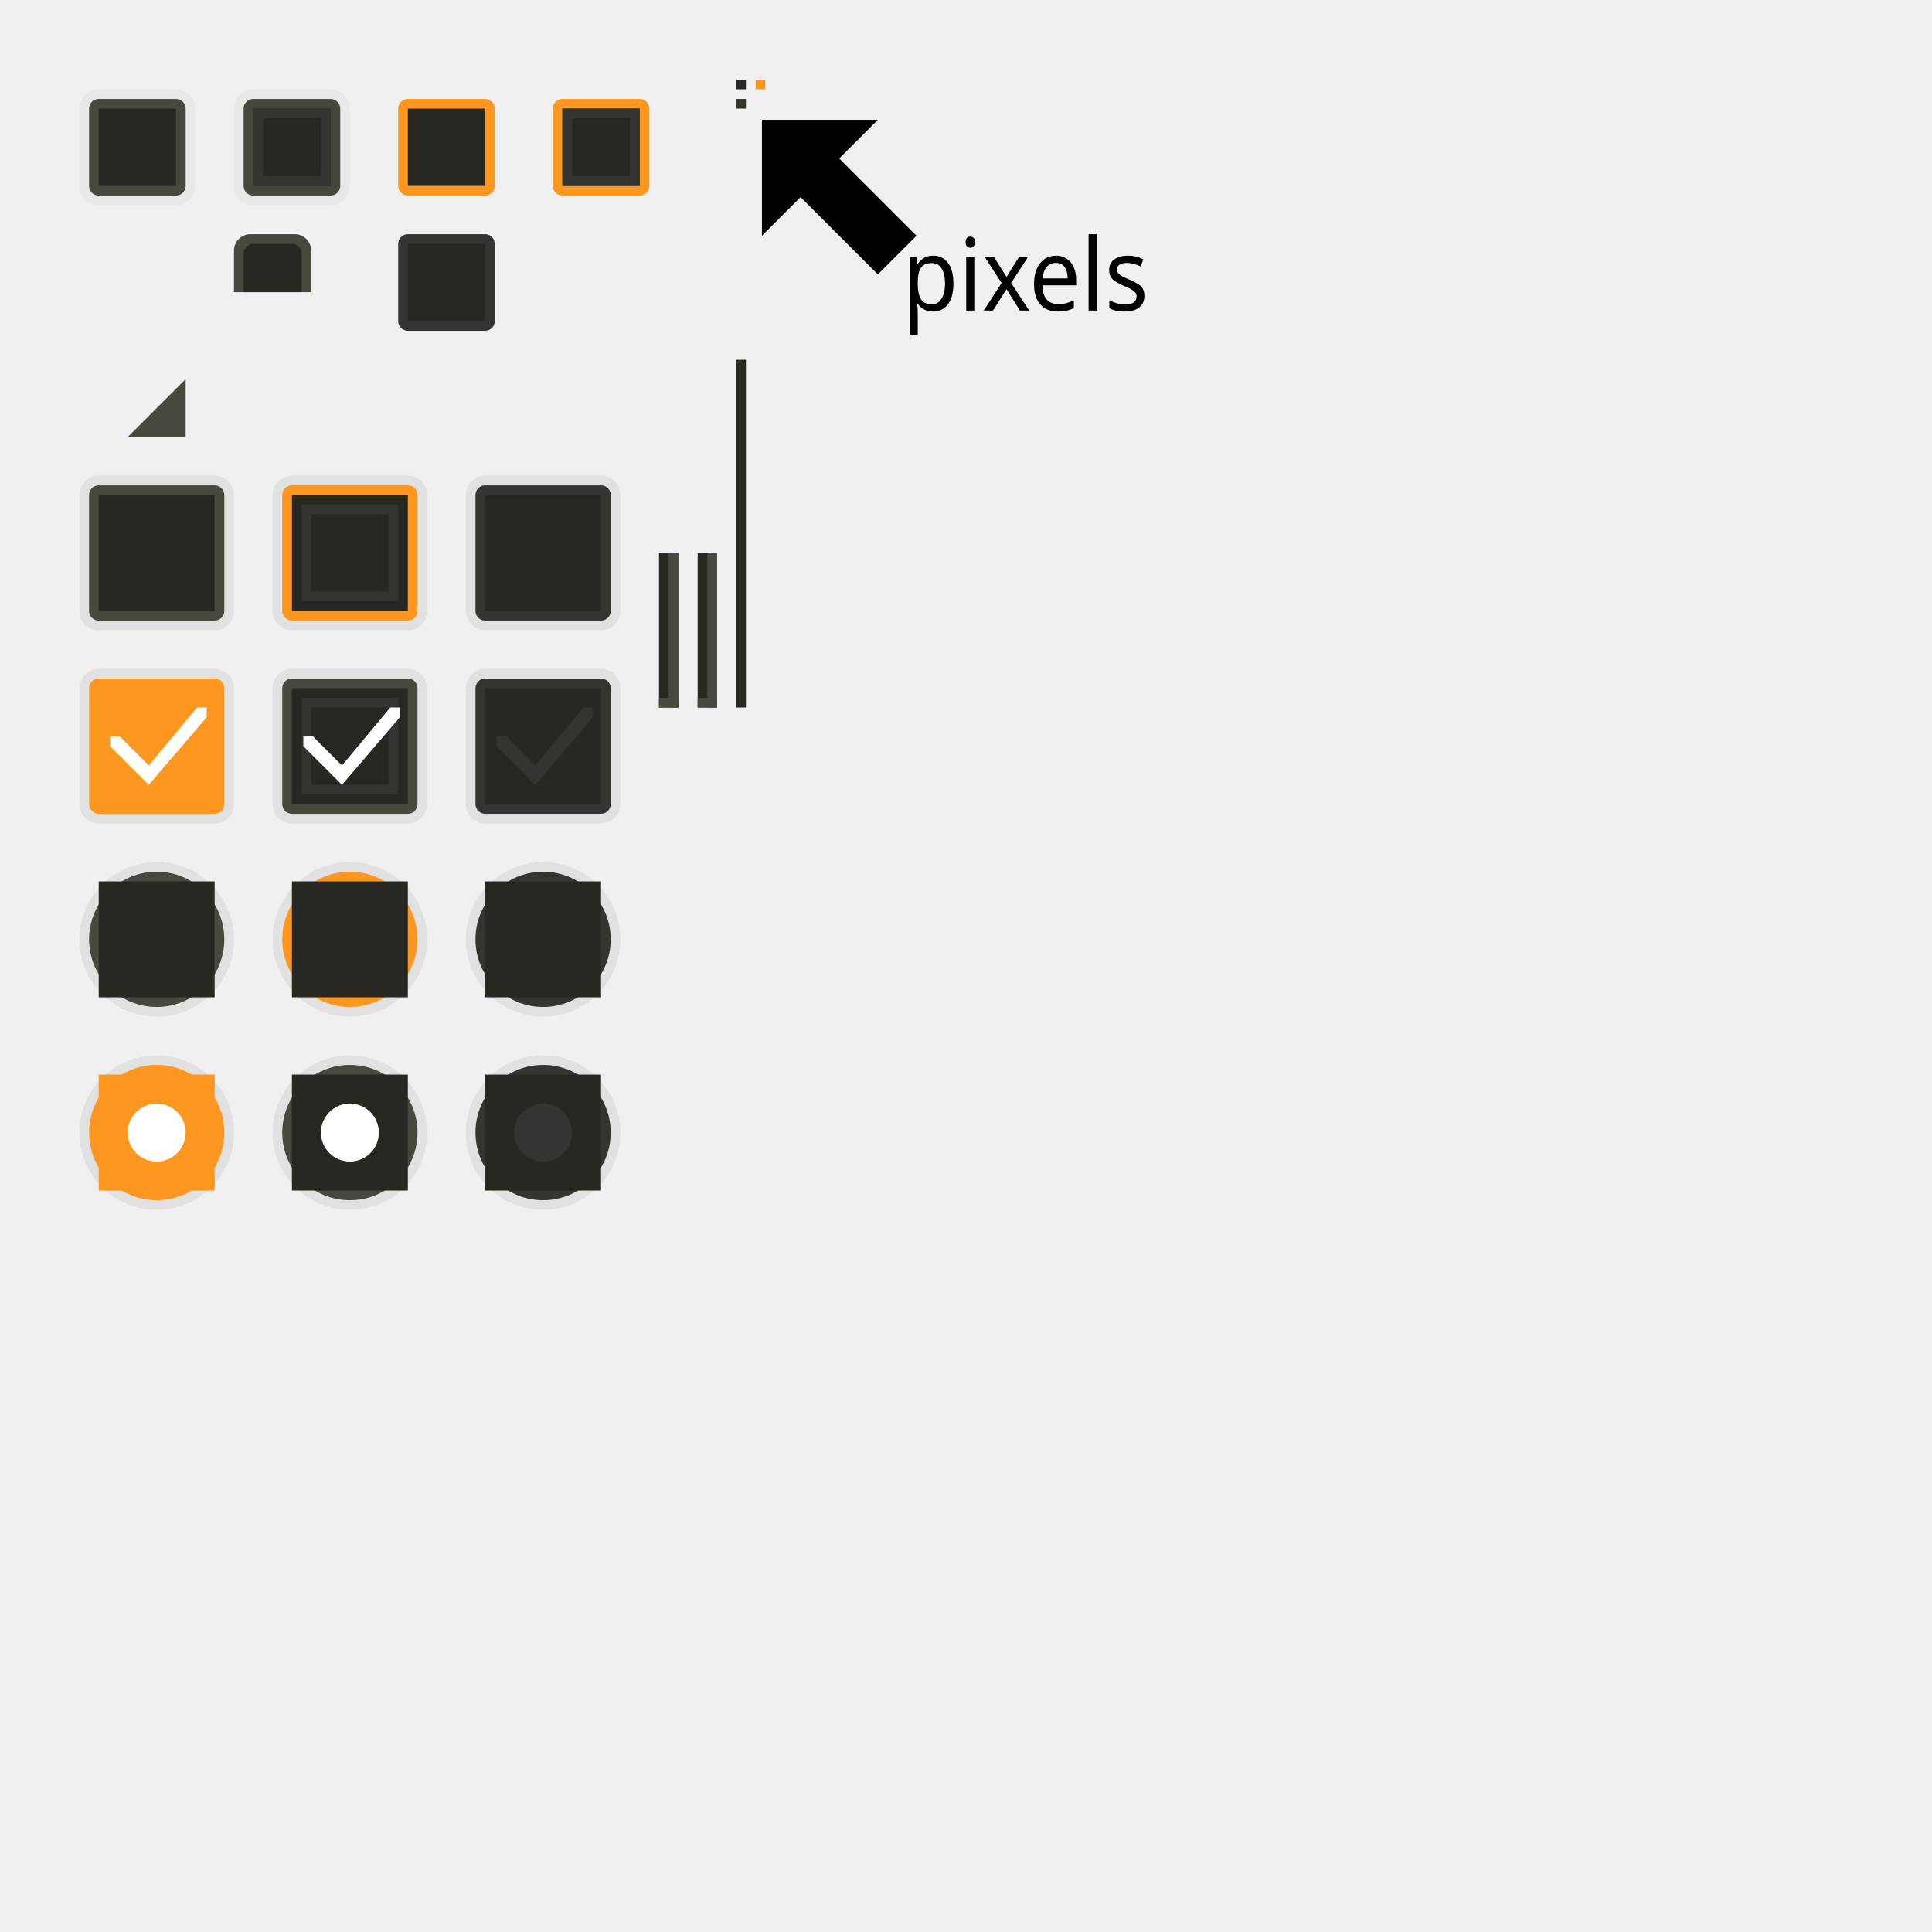
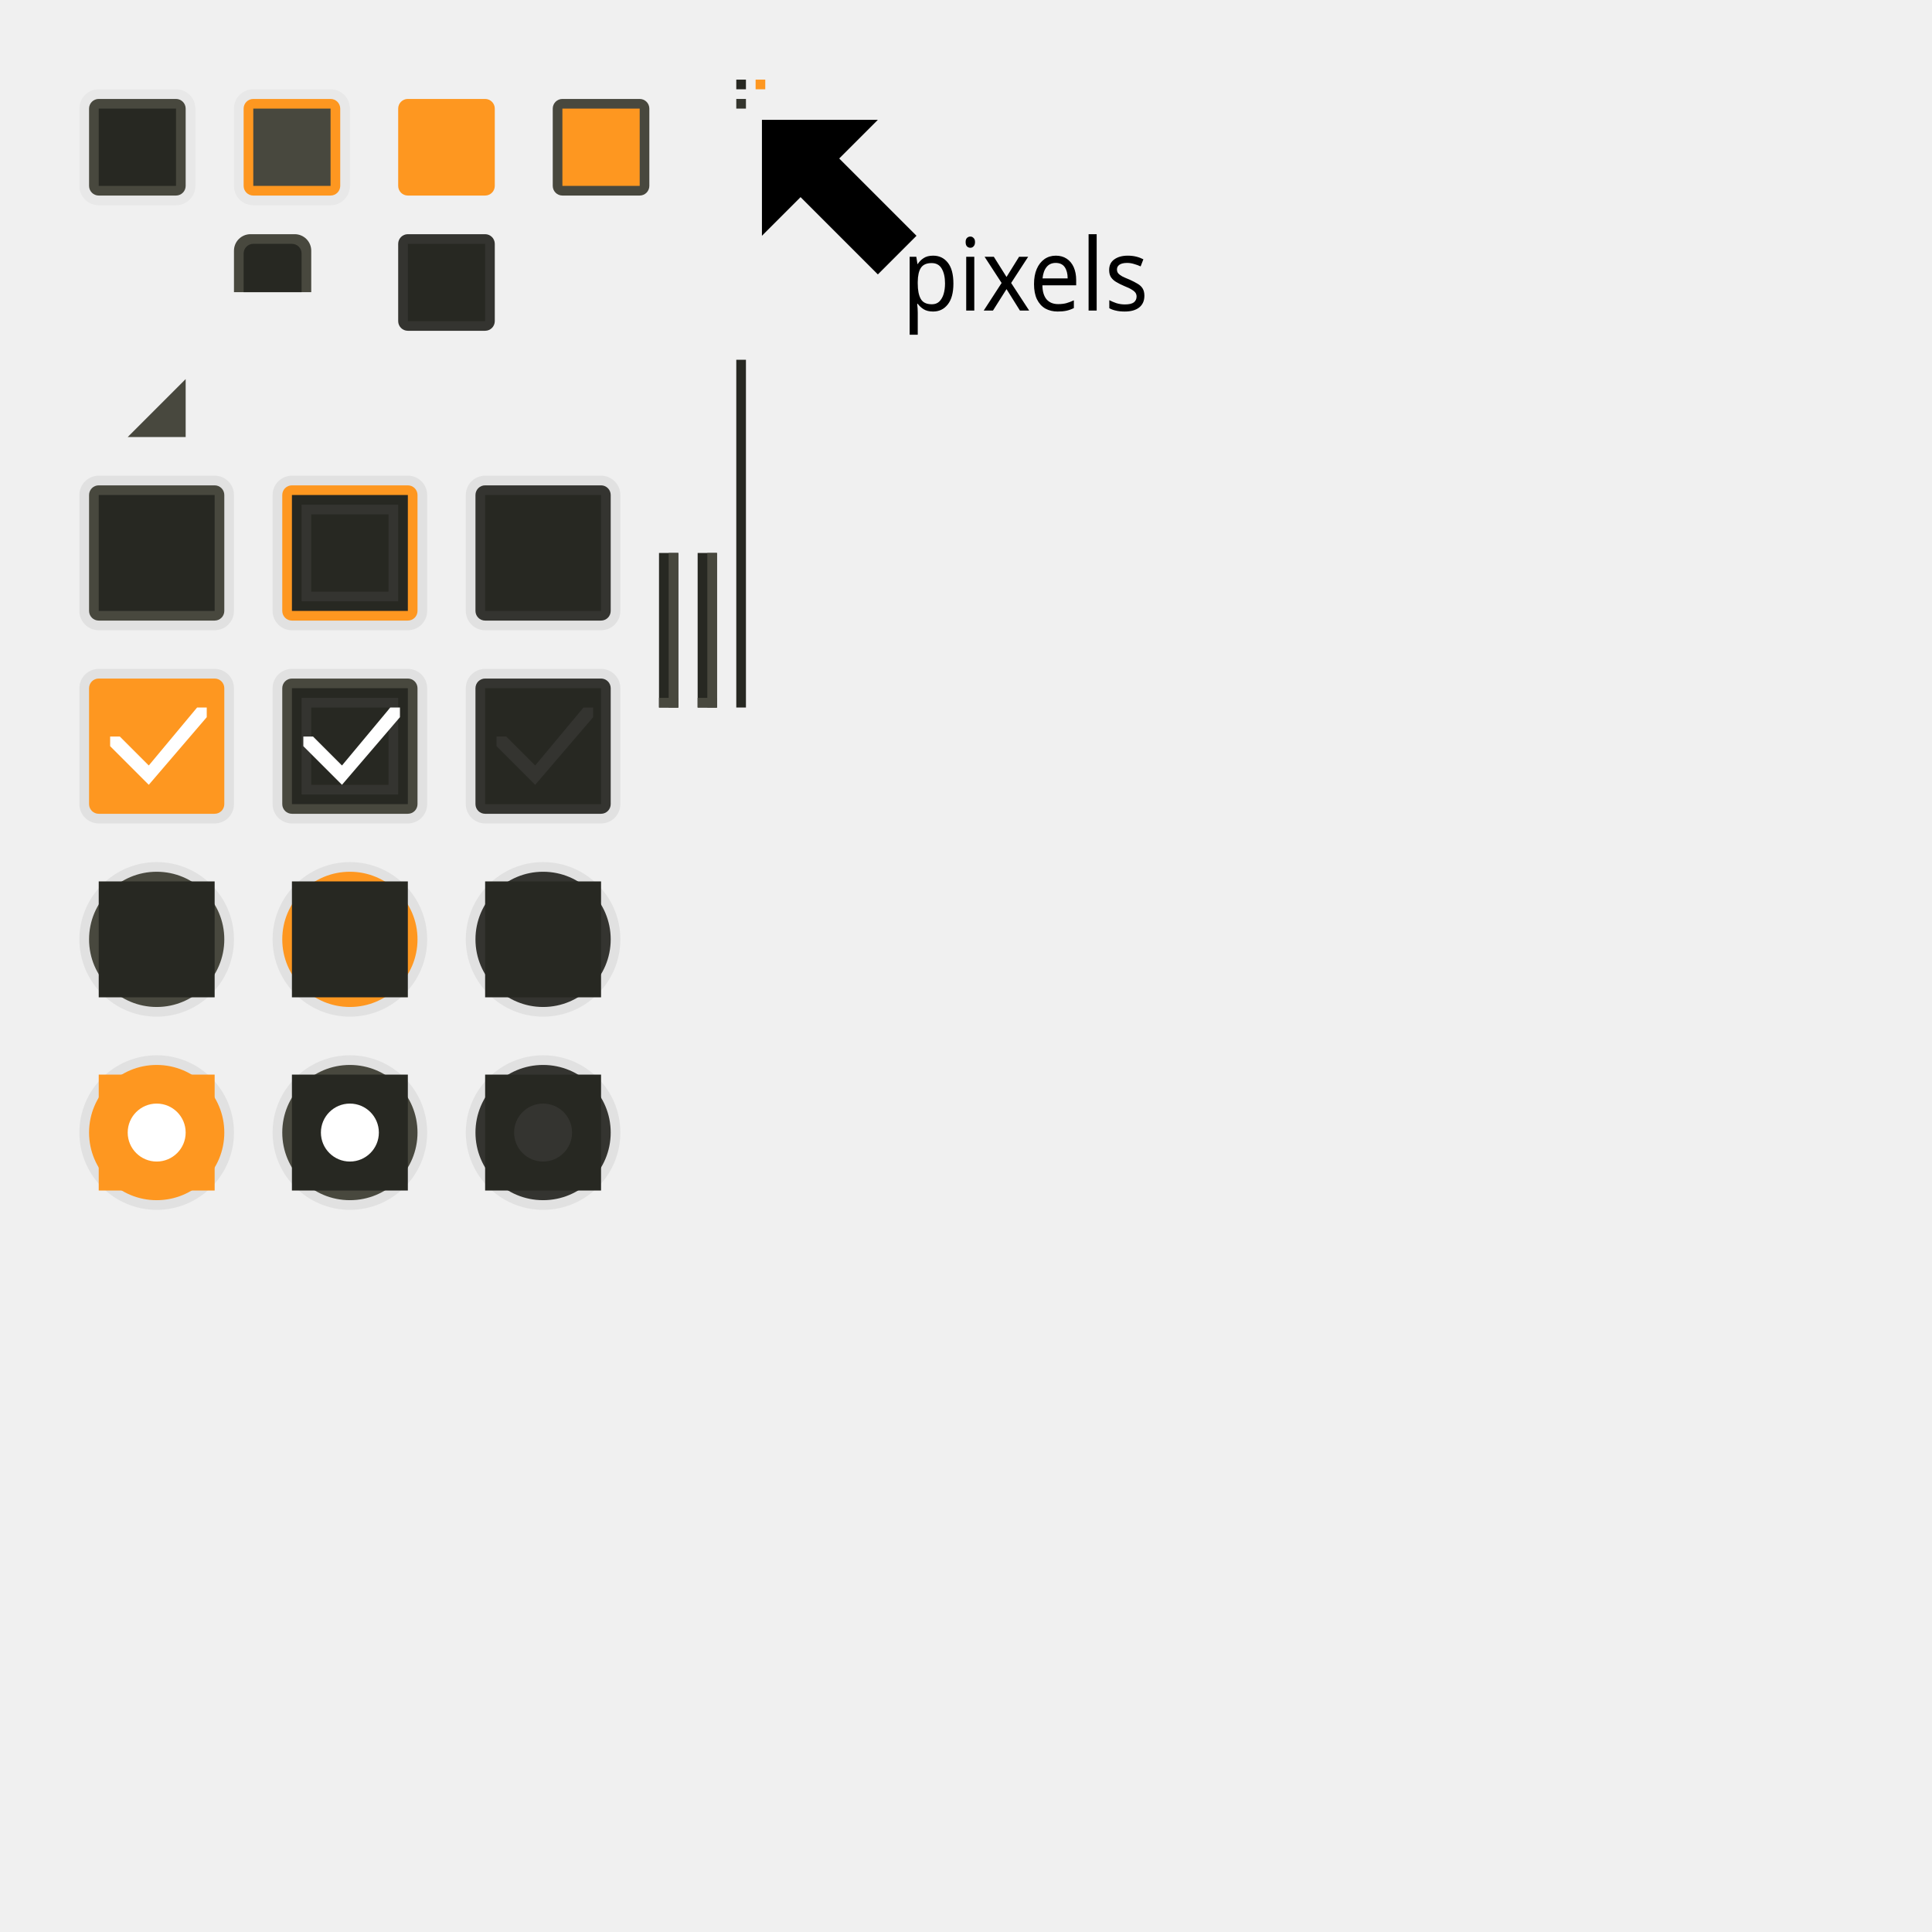
<svg xmlns="http://www.w3.org/2000/svg" width="200" height="200" viewBox="0 0 200 200" id="svg2" version="1.1">
  <defs id="defs4" />
  <g id="layer1" transform="translate(0,-852.3622)">
-     <g id="btn-active" transform="translate(-149.5,-11)">
-       <rect style="opacity:1;fill:#000000;fill-opacity:0;stroke:none;stroke-width:1;stroke-miterlimit:4;stroke-dasharray:none;stroke-dashoffset:0;stroke-opacity:0.51" id="rect124" width="12" height="12" x="189.72" y="872.605" />
-       <rect ry="1" style="opacity:1;fill:#fe9720;fill-opacity:1;stroke:none;stroke-width:1;stroke-miterlimit:4;stroke-dasharray:none;stroke-dashoffset:0;stroke-opacity:0.51" id="rect126" width="10" height="10" x="190.72" y="873.605" />
-       <rect y="874.605" x="191.72" height="8" width="8" id="rect128" style="opacity:1;fill:#272822;fill-opacity:1;stroke:none;stroke-width:1;stroke-miterlimit:4;stroke-dasharray:none;stroke-dashoffset:0;stroke-opacity:0.51" />
+     <g id="btn-active">
+       <rect style="opacity:1;fill:#000000;fill-opacity:0;stroke:none;stroke-width:1;stroke-miterlimit:4;stroke-dasharray:none;stroke-dashoffset:0;stroke-opacity:0.51" id="rect124" width="12" height="12" x="40.22" y="861.605" />
+       <rect ry="1" style="opacity:1;fill:#fe9720;fill-opacity:1;stroke:none;stroke-width:1;stroke-miterlimit:4;stroke-dasharray:none;stroke-dashoffset:0;stroke-opacity:0.51" id="rect126" width="10" height="10" x="41.22" y="862.605" />
+       <rect y="863.605" x="42.22" height="8" width="8" id="rect128" style="opacity:1;fill:#fe9720;fill-opacity:1;stroke:none;stroke-width:1;stroke-miterlimit:4;stroke-dasharray:none;stroke-dashoffset:0;stroke-opacity:0.51" />
    </g>
-     <g id="btn-active-hover" transform="translate(-149.5,-11)">
-       <rect y="872.605" x="205.72" height="12" width="12" id="rect134" style="opacity:1;fill:#000000;fill-opacity:0;stroke:none;stroke-width:1;stroke-miterlimit:4;stroke-dasharray:none;stroke-dashoffset:0;stroke-opacity:0.51" />
-       <rect ry="1" y="873.605" x="206.72" height="10" width="10" id="rect136" style="opacity:1;fill:#fe9720;fill-opacity:1;stroke:none;stroke-width:1;stroke-miterlimit:4;stroke-dasharray:none;stroke-dashoffset:0;stroke-opacity:0.51" />
-       <rect style="opacity:1;fill:#272822;fill-opacity:1;stroke:none;stroke-width:1;stroke-miterlimit:4;stroke-dasharray:none;stroke-dashoffset:0;stroke-opacity:0.51" id="rect138" width="8" height="8" x="207.72" y="874.605" />
-       <path id="path140" d="m 207.72,874.605 v 8 h 8 v -8 z m 1,1 h 6 v 6 h -6 z" style="opacity:1;fill:#343430;fill-opacity:1;stroke:none;stroke-width:1;stroke-miterlimit:4;stroke-dasharray:none;stroke-dashoffset:0;stroke-opacity:0.51" />
+     <g id="btn-active-hover">
+       <rect y="861.605" x="56.22" height="12" width="12" id="rect134" style="opacity:1;fill:#000000;fill-opacity:0;stroke:none;stroke-width:1;stroke-miterlimit:4;stroke-dasharray:none;stroke-dashoffset:0;stroke-opacity:0.51" />
+       <rect ry="1" y="862.605" x="57.22" height="10" width="10" id="rect136" style="opacity:1;fill:#48483e;fill-opacity:1;stroke:none;stroke-width:1;stroke-miterlimit:4;stroke-dasharray:none;stroke-dashoffset:0;stroke-opacity:0.51" />
+       <rect style="opacity:1;fill:#fe9720;fill-opacity:1;stroke:none;stroke-width:1;stroke-miterlimit:4;stroke-dasharray:none;stroke-dashoffset:0;stroke-opacity:0.51" id="rect138" width="8" height="8" x="58.22" y="863.605" />
    </g>
    <g id="btn" transform="translate(-149.5,-11)">
      <rect style="opacity:1;fill:#000000;fill-opacity:0.039;stroke:none;stroke-width:1;stroke-miterlimit:4;stroke-dasharray:none;stroke-dashoffset:0;stroke-opacity:0.51" id="rect144" width="12" height="12" x="157.72" y="872.605" ry="2" />
      <rect y="873.605" x="158.72" height="10" width="10" id="rect146" style="opacity:1;fill:#48483e;fill-opacity:1;stroke:none;stroke-width:1;stroke-miterlimit:4;stroke-dasharray:none;stroke-dashoffset:0;stroke-opacity:0.51" ry="1" />
      <rect style="opacity:1;fill:#272822;fill-opacity:1;stroke:none;stroke-width:1;stroke-miterlimit:4;stroke-dasharray:none;stroke-dashoffset:0;stroke-opacity:0.51" id="rect148" width="8" height="8" x="159.72" y="874.605" />
    </g>
-     <g id="btn-hover" transform="translate(-149.5,-11)">
-       <rect ry="2" y="872.605" x="173.72" height="12" width="12" id="rect154" style="opacity:1;fill:#000000;fill-opacity:0.039;stroke:none;stroke-width:1;stroke-miterlimit:4;stroke-dasharray:none;stroke-dashoffset:0;stroke-opacity:0.51" />
-       <rect ry="1" style="opacity:1;fill:#45463c;fill-opacity:1;stroke:none;stroke-width:1;stroke-miterlimit:4;stroke-dasharray:none;stroke-dashoffset:0;stroke-opacity:0.51" id="rect156" width="10" height="10" x="174.72" y="873.605" />
-       <rect y="874.605" x="175.72" height="8" width="8" id="rect158" style="opacity:1;fill:#272822;fill-opacity:1;stroke:none;stroke-width:1;stroke-miterlimit:4;stroke-dasharray:none;stroke-dashoffset:0;stroke-opacity:0.51" />
-       <path id="path160" d="m 175.72,874.605 v 8 h 8 v -8 z m 1,1 h 6 v 6 h -6 z" style="opacity:1;fill:#343430;fill-opacity:1;stroke:none;stroke-width:1;stroke-miterlimit:4;stroke-dasharray:none;stroke-dashoffset:0;stroke-opacity:0.51" />
+     <g id="btn-hover">
+       <rect ry="2" y="861.605" x="24.22" height="12" width="12" id="rect154" style="opacity:1;fill:#000000;fill-opacity:0.039;stroke:none;stroke-width:1;stroke-miterlimit:4;stroke-dasharray:none;stroke-dashoffset:0;stroke-opacity:0.51" />
+       <rect ry="1" style="opacity:1;fill:#fe9720;fill-opacity:1;stroke:none;stroke-width:1;stroke-miterlimit:4;stroke-dasharray:none;stroke-dashoffset:0;stroke-opacity:0.51" id="rect156" width="10" height="10" x="25.22" y="862.605" />
+       <rect y="863.605" x="26.22" height="8" width="8" id="rect158" style="opacity:1;fill:#48483e;fill-opacity:1;stroke:none;stroke-width:1;stroke-miterlimit:4;stroke-dasharray:none;stroke-dashoffset:0;stroke-opacity:0.51" />
    </g>
    <path id="path166" d="m 78.875,864.768 v 12 l 4,-4 8,8 4,-4 -8,-8 4,-4 z" style="opacity:1;fill:#000000;fill-opacity:1;stroke:none;stroke-width:1;stroke-miterlimit:4;stroke-dasharray:none;stroke-dashoffset:0;stroke-opacity:0.51" />
    <text transform="scale(0.9563965,1.045592)" id="text170" y="845.943" x="97.617" style="font-style:normal;font-weight:normal;line-height:0%;font-family:sans-serif;letter-spacing:0px;word-spacing:0px;fill:#000000;fill-opacity:1;stroke:none;stroke-width:1px;stroke-linecap:butt;stroke-linejoin:miter;stroke-opacity:1" xml:space="preserve">
      <tspan style="font-size:9.953px;line-height:1.25;font-family:sans-serif" y="845.943" x="97.617" id="tspan168">pixels</tspan>
    </text>
    <g id="resize-grip" transform="translate(-149.5,-11)">
      <rect style="opacity:1;fill:#ffffff;fill-opacity:0;stroke:none;stroke-width:1;stroke-miterlimit:4;stroke-dasharray:none;stroke-dashoffset:0;stroke-opacity:0.51" id="rect172" width="13" height="13" x="158.72" y="898.605" />
      <path style="fill:#48483e;fill-opacity:1;fill-rule:evenodd;stroke:none;stroke-width:1px;stroke-linecap:butt;stroke-linejoin:miter;stroke-opacity:1" d="m 168.72,908.605 h -6 l 6,-6 z" id="path174" />
    </g>
    <rect y="862.605" x="76.22" height="1" width="1" id="handle" style="opacity:1;fill:#34352d;fill-opacity:1;stroke:none;stroke-width:1;stroke-miterlimit:4;stroke-dasharray:none;stroke-dashoffset:0;stroke-opacity:0.51" />
    <g id="menubar-menuitem" transform="translate(-149.5,-11)">
      <path style="opacity:1;fill:#48483e;fill-opacity:1;stroke:none;stroke-width:1;stroke-miterlimit:4;stroke-dasharray:none;stroke-dashoffset:0;stroke-opacity:1" d="m 175.435,887.605 c -0.95,0 -1.715,0.765 -1.715,1.715 v 4.285 h 8 v -4.285 c 0,-0.95 -0.765,-1.715 -1.715,-1.715 z" id="path180" />
      <path style="opacity:1;fill:#272822;fill-opacity:1;stroke:none;stroke-width:1;stroke-miterlimit:4;stroke-dasharray:none;stroke-dashoffset:0;stroke-opacity:0.51" d="m 175.72,888.605 c -0.554,0 -1,0.446 -1,1 v 4 h 6 v -4 c 0,-0.554 -0.446,-1 -1,-1 z" id="path182" />
    </g>
    <g id="btn-insensitive" transform="translate(-149.5,-11)">
      <rect style="opacity:1;fill:#000000;fill-opacity:0;stroke:none;stroke-width:1;stroke-miterlimit:4;stroke-dasharray:none;stroke-dashoffset:0;stroke-opacity:0.51" id="rect186" width="12" height="12" x="189.72" y="886.605" />
      <rect ry="1" y="887.605" x="190.72" height="10" width="10" id="rect188" style="opacity:1;fill:#343430;fill-opacity:1;stroke:none;stroke-width:1;stroke-miterlimit:4;stroke-dasharray:none;stroke-dashoffset:0;stroke-opacity:0.51" />
      <rect style="opacity:1;fill:#272822;fill-opacity:1;stroke:none;stroke-width:1;stroke-miterlimit:4;stroke-dasharray:none;stroke-dashoffset:0;stroke-opacity:0.51" id="rect190" width="8" height="8" x="191.72" y="888.605" />
    </g>
    <rect style="opacity:1;fill:#272822;fill-opacity:1;stroke:none;stroke-width:1;stroke-miterlimit:4;stroke-dasharray:none;stroke-dashoffset:0;stroke-opacity:0.51" id="base-color" width="1" height="1" x="76.22" y="860.605" />
    <rect y="860.605" x="78.22" height="1" width="1" id="selected-color" style="opacity:1;fill:#fe9720;fill-opacity:1;stroke:none;stroke-width:1;stroke-miterlimit:4;stroke-dasharray:none;stroke-dashoffset:0;stroke-opacity:0.51" />
    <rect style="opacity:1;fill:#272822;fill-opacity:1;stroke:none;stroke-opacity:1" id="toolbar" width="1" height="36" x="76.22" y="889.605" />
    <g id="radio-unchecked" transform="translate(-149.5,-11)">
      <rect ry="8" y="952.605" x="157.72" height="16" width="16" id="rect210" style="opacity:1;fill:#000000;fill-opacity:0.063;stroke:none;stroke-width:1;stroke-miterlimit:4;stroke-dasharray:none;stroke-dashoffset:0;stroke-opacity:1" />
      <rect style="opacity:1;fill:#48483e;fill-opacity:1;stroke:none;stroke-opacity:1" id="rect212" width="14" height="14" x="158.72" y="953.605" ry="7" />
      <rect rx="0" ry="6" y="954.605" x="159.72" height="12" width="12" id="rect214" style="opacity:1;fill:#272822;fill-opacity:1;stroke:none;stroke-opacity:1" />
      <rect ry="0" y="953.605" x="158.72" height="14" width="14" id="rect216" style="opacity:1;fill:none;fill-opacity:1;stroke:none;stroke-width:2;stroke-miterlimit:4;stroke-dasharray:none;stroke-dashoffset:0;stroke-opacity:1" />
    </g>
    <g id="radio-checked">
      <rect style="opacity:1;fill:#000000;fill-opacity:0.063;stroke:none;stroke-width:1;stroke-miterlimit:4;stroke-dasharray:none;stroke-dashoffset:0;stroke-opacity:1" id="rect220" width="16" height="16" x="8.22" y="961.605" ry="8" />
      <path style="opacity:1;fill:#fe9720;fill-opacity:1;stroke:none;stroke-opacity:1" d="m 16.22,962.605 c -3.878,0 -7,3.122 -7,7 0,3.878 3.122,7 7,7 3.878,0 7,-3.122 7,-7 0,-3.878 -3.122,-7 -7,-7 z m 0,2 c 2.77,0 5,2.23 5,5 0,2.77 -2.23,5 -5,5 -2.77,0 -5,-2.23 -5,-5 0,-2.77 2.23,-5 5,-5 z" id="path222" />
      <rect style="opacity:1;fill:#fe9720;fill-opacity:1;stroke:none;stroke-opacity:1" id="rect224" width="12" height="12" x="10.22" y="963.605" ry="6" rx="0" />
      <circle style="opacity:1;fill:#ffffff;fill-opacity:1;stroke:none;stroke-width:1;stroke-miterlimit:4;stroke-dasharray:none;stroke-dashoffset:0;stroke-opacity:1" id="circle226" cx="16.22" cy="969.605" r="3" />
    </g>
    <g id="checkbox-unchecked" transform="translate(-149.5,-11)">
      <rect style="opacity:1;fill:#000000;fill-opacity:0.063;stroke:none;stroke-width:1;stroke-miterlimit:4;stroke-dasharray:none;stroke-dashoffset:0;stroke-opacity:1" id="rect230" width="16" height="16" x="157.72" y="912.605" ry="2" />
      <rect ry="1" y="913.605" x="158.72" height="14" width="14" id="rect232" style="opacity:1;fill:#48483e;fill-opacity:1;stroke:none;stroke-opacity:1" />
      <rect style="opacity:1;fill:#272822;fill-opacity:1;stroke:none;stroke-opacity:1" id="rect234" width="12" height="12" x="159.72" y="914.605" ry="0" />
      <rect style="opacity:1;fill:none;fill-opacity:1;stroke:none;stroke-width:2;stroke-miterlimit:4;stroke-dasharray:none;stroke-dashoffset:0;stroke-opacity:1" id="rect236" width="14" height="14" x="158.72" y="913.605" ry="0" />
    </g>
    <g id="checkbox-unchecked-hover" transform="translate(-149.5,-11)">
      <rect ry="2" y="912.605" x="177.72" height="16" width="16" id="rect242" style="opacity:1;fill:#000000;fill-opacity:0.063;stroke:none;stroke-width:1;stroke-miterlimit:4;stroke-dasharray:none;stroke-dashoffset:0;stroke-opacity:1" />
      <rect style="opacity:1;fill:#fe9720;fill-opacity:1;stroke:none;stroke-opacity:1" id="rect244" width="14" height="14" x="178.72" y="913.605" ry="1" />
      <rect ry="0" y="914.605" x="179.72" height="12" width="12" id="rect246" style="opacity:1;fill:#272822;fill-opacity:1;stroke:none;stroke-opacity:1" />
      <rect ry="0" y="913.605" x="178.72" height="14" width="14" id="rect248" style="opacity:1;fill:none;fill-opacity:1;stroke:none;stroke-width:2;stroke-miterlimit:4;stroke-dasharray:none;stroke-dashoffset:0;stroke-opacity:1" />
      <path id="path250" d="m 180.72,915.605 v 10 h 10 v -10 z m 1,1 h 8 v 8 h -8 z" style="opacity:1;fill:#343430;fill-opacity:1;stroke:none;stroke-opacity:1" />
    </g>
    <g id="radio-unchecked-hover" transform="translate(-149.5,-11)">
      <rect style="opacity:1;fill:#000000;fill-opacity:0.063;stroke:none;stroke-width:1;stroke-miterlimit:4;stroke-dasharray:none;stroke-dashoffset:0;stroke-opacity:1" id="rect254" width="16" height="16" x="177.72" y="952.605" ry="8" />
      <rect ry="7" y="953.605" x="178.72" height="14" width="14" id="rect256" style="opacity:1;fill:#fe9720;fill-opacity:1;stroke:none;stroke-opacity:1" />
      <rect style="opacity:1;fill:#272822;fill-opacity:1;stroke:none;stroke-opacity:1" id="rect258" width="12" height="12" x="179.72" y="954.605" ry="6" rx="0" />
      <rect style="opacity:1;fill:none;fill-opacity:1;stroke:none;stroke-width:2;stroke-miterlimit:4;stroke-dasharray:none;stroke-dashoffset:0;stroke-opacity:1" id="rect260" width="14" height="14" x="178.72" y="953.605" ry="0" />
    </g>
    <g id="radio-checked-insensitive" transform="translate(-149.5,-11)">
      <rect ry="8" y="972.605" x="197.72" height="16" width="16" id="rect264" style="opacity:1;fill:#000000;fill-opacity:0.063;stroke:none;stroke-width:1;stroke-miterlimit:4;stroke-dasharray:none;stroke-dashoffset:0;stroke-opacity:1" />
      <path id="path266" d="m 205.72,973.605 c -3.878,0 -7,3.122 -7,7 0,3.878 3.122,7 7,7 3.878,0 7,-3.122 7,-7 0,-3.878 -3.122,-7 -7,-7 z m 0,2 c 2.77,0 5,2.23 5,5 0,2.77 -2.23,5 -5,5 -2.77,0 -5,-2.23 -5,-5 0,-2.77 2.23,-5 5,-5 z" style="opacity:1;fill:#343430;fill-opacity:1;stroke:none;stroke-opacity:1" />
      <rect rx="0" ry="6" y="974.605" x="199.72" height="12" width="12" id="rect268" style="opacity:1;fill:#272822;fill-opacity:1;stroke:none;stroke-opacity:1" />
      <circle r="3" cy="980.605" cx="205.72" id="circle270" style="opacity:1;fill:#343430;fill-opacity:1;stroke:none;stroke-width:1;stroke-miterlimit:4;stroke-dasharray:none;stroke-dashoffset:0;stroke-opacity:1" />
    </g>
    <g id="checkbox-unchecked-insensitive" transform="translate(-149.5,-11)">
      <rect ry="2" y="912.605" x="197.72" height="16" width="16" id="rect274" style="opacity:1;fill:#000000;fill-opacity:0.063;stroke:none;stroke-width:1;stroke-miterlimit:4;stroke-dasharray:none;stroke-dashoffset:0;stroke-opacity:1" />
      <rect style="opacity:1;fill:#343430;fill-opacity:1;stroke:none;stroke-opacity:1" id="rect276" width="14" height="14" x="198.72" y="913.605" ry="1" />
      <rect ry="0" y="914.605" x="199.72" height="12" width="12" id="rect278" style="opacity:1;fill:#272822;fill-opacity:1;stroke:none;stroke-opacity:1" />
      <rect ry="0" y="913.605" x="198.72" height="14" width="14" id="rect280" style="opacity:1;fill:none;fill-opacity:1;stroke:none;stroke-width:2;stroke-miterlimit:4;stroke-dasharray:none;stroke-dashoffset:0;stroke-opacity:1" />
    </g>
    <g id="checkbox-checked">
      <rect ry="2" y="921.605" x="8.22" height="16" width="16" id="rect284" style="opacity:1;fill:#000000;fill-opacity:0.063;stroke:none;stroke-width:1;stroke-miterlimit:4;stroke-dasharray:none;stroke-dashoffset:0;stroke-opacity:1" />
      <rect style="opacity:1;fill:#fe9720;fill-opacity:1;stroke:none;stroke-opacity:1" id="rect286" width="14" height="14" x="9.22" y="922.605" ry="1" />
      <rect ry="0" y="922.605" x="9.22" height="14" width="14" id="rect290" style="opacity:1;fill:none;fill-opacity:1;stroke:none;stroke-width:2;stroke-miterlimit:4;stroke-dasharray:none;stroke-dashoffset:0;stroke-opacity:1" />
      <path style="fill:#ffffff;fill-opacity:1;fill-rule:evenodd;stroke:none;stroke-width:1px;stroke-linecap:butt;stroke-linejoin:miter;stroke-opacity:1" d="m 20.402,925.605 -5,6 v 0 l -3,-3 h -1 v 1 l 4,4 v 0 l 6,-7 v -1 z" id="path292" />
    </g>
    <g id="checkbox-checked-insensitive" transform="translate(-149.5,-11)">
      <rect style="opacity:1;fill:#000000;fill-opacity:0.063;stroke:none;stroke-width:1;stroke-miterlimit:4;stroke-dasharray:none;stroke-dashoffset:0;stroke-opacity:1" id="rect296" width="16" height="16" x="197.72" y="932.605" ry="2" />
      <rect ry="1" y="933.605" x="198.72" height="14" width="14" id="rect298" style="opacity:1;fill:#343430;fill-opacity:1;stroke:none;stroke-opacity:1" />
      <rect style="opacity:1;fill:#272822;fill-opacity:1;stroke:none;stroke-opacity:1" id="rect300" width="12" height="12" x="199.72" y="934.605" ry="0" />
      <rect style="opacity:1;fill:none;fill-opacity:1;stroke:none;stroke-width:2;stroke-miterlimit:4;stroke-dasharray:none;stroke-dashoffset:0;stroke-opacity:1" id="rect302" width="14" height="14" x="198.72" y="933.605" ry="0" />
      <path id="path304" d="m 209.902,936.605 -5,6 v 0 l -3,-3 h -1 v 1 l 4,4 v 0 l 6,-7 v -1 z" style="fill:#343430;fill-opacity:1;fill-rule:evenodd;stroke:none;stroke-width:1px;stroke-linecap:butt;stroke-linejoin:miter;stroke-opacity:1" />
    </g>
    <g id="radio-unchecked-insensitive" transform="translate(-149.5,-11)">
      <rect style="opacity:1;fill:#000000;fill-opacity:0.063;stroke:none;stroke-width:1;stroke-miterlimit:4;stroke-dasharray:none;stroke-dashoffset:0;stroke-opacity:1" id="rect308" width="16" height="16" x="197.72" y="952.605" ry="8" />
      <rect ry="7" y="953.605" x="198.72" height="14" width="14" id="rect310" style="opacity:1;fill:#343430;fill-opacity:1;stroke:none;stroke-opacity:1" />
      <rect style="opacity:1;fill:#272822;fill-opacity:1;stroke:none;stroke-opacity:1" id="rect312" width="12" height="12" x="199.72" y="954.605" ry="6" rx="0" />
      <rect style="opacity:1;fill:none;fill-opacity:1;stroke:none;stroke-width:2;stroke-miterlimit:4;stroke-dasharray:none;stroke-dashoffset:0;stroke-opacity:1" id="rect314" width="14" height="14" x="198.72" y="953.605" ry="0" />
    </g>
    <g id="checkbox-checked-hover">
      <rect style="opacity:1;fill:#000000;fill-opacity:0.063;stroke:none;stroke-width:1;stroke-miterlimit:4;stroke-dasharray:none;stroke-dashoffset:0;stroke-opacity:1" id="rect318" width="16" height="16" x="28.22" y="921.605" ry="2" />
      <rect ry="1" y="922.605" x="29.22" height="14" width="14" id="rect320" style="opacity:1;fill:#48483e;fill-opacity:1;stroke:none;stroke-opacity:1" />
      <rect style="opacity:1;fill:#272822;fill-opacity:1;stroke:none;stroke-opacity:1" id="rect322" width="12" height="12" x="30.22" y="923.605" ry="0" />
      <rect style="opacity:1;fill:none;fill-opacity:1;stroke:none;stroke-width:2;stroke-miterlimit:4;stroke-dasharray:none;stroke-dashoffset:0;stroke-opacity:1" id="rect324" width="14" height="14" x="29.22" y="922.605" ry="0" />
      <path style="opacity:1;fill:#343430;fill-opacity:1;stroke:none;stroke-opacity:1" d="m 31.22,924.605 v 10 h 10 v -10 z m 1,1 h 8 v 8 h -8 z" id="path1354" />
      <path id="path326" d="m 40.402,925.605 -5,6 v 0 l -3,-3 h -1 v 1 l 4,4 v 0 l 6,-7 v -1 z" style="fill:#ffffff;fill-opacity:1;fill-rule:evenodd;stroke:none;stroke-width:1px;stroke-linecap:butt;stroke-linejoin:miter;stroke-opacity:1" />
    </g>
    <g id="radio-checked-hover">
      <rect ry="8" y="961.605" x="28.22" height="16" width="16" id="rect330" style="opacity:1;fill:#000000;fill-opacity:0.063;stroke:none;stroke-width:1;stroke-miterlimit:4;stroke-dasharray:none;stroke-dashoffset:0;stroke-opacity:1" />
      <path id="path332" d="m 36.22,962.605 c -3.878,0 -7,3.122 -7,7 0,3.878 3.122,7 7,7 3.878,0 7,-3.122 7,-7 0,-3.878 -3.122,-7 -7,-7 z m 0,2 c 2.77,0 5,2.23 5,5 0,2.77 -2.23,5 -5,5 -2.77,0 -5,-2.23 -5,-5 0,-2.77 2.23,-5 5,-5 z" style="opacity:1;fill:#48483e;fill-opacity:1;stroke:none;stroke-opacity:1" />
      <rect rx="0" ry="6" y="963.605" x="30.22" height="12" width="12" id="rect334" style="opacity:1;fill:#272822;fill-opacity:1;stroke:none;stroke-opacity:1" />
      <circle r="3" cy="969.605" cx="36.22" id="circle336" style="opacity:1;fill:#ffffff;fill-opacity:1;stroke:none;stroke-width:1;stroke-miterlimit:4;stroke-dasharray:none;stroke-dashoffset:0;stroke-opacity:1" />
    </g>
    <g id="column-header" transform="translate(-149.5,-11)">
      <rect style="opacity:1;fill:#272822;fill-opacity:1;stroke:none;stroke-opacity:1" id="rect340" width="2" height="16" x="217.72" y="920.605" />
      <rect y="935.605" x="217.72" height="1" width="2" id="rect342" style="opacity:1;fill:#48483e;fill-opacity:1;stroke:none;stroke-opacity:1" />
      <rect style="opacity:1;fill:#48483e;fill-opacity:1;stroke:none;stroke-opacity:1" id="rect344" width="1" height="16" x="218.72" y="920.605" />
    </g>
    <g id="column-header-hover" transform="translate(-149.5,-11)">
      <rect y="920.605" x="221.72" height="16" width="2" id="rect348" style="opacity:1;fill:#272822;fill-opacity:1;stroke:none;stroke-opacity:1" />
      <rect style="opacity:1;fill:#48483e;fill-opacity:1;stroke:none;stroke-opacity:1" id="rect350" width="2" height="1" x="221.72" y="935.605" />
      <rect y="920.605" x="222.72" height="16" width="1" id="rect352" style="opacity:1;fill:#48483e;fill-opacity:1;stroke:none;stroke-opacity:1" />
    </g>
    <rect style="opacity:1;fill:#000000;fill-opacity:0;stroke:none;stroke-width:1;stroke-miterlimit:4;stroke-dasharray:none;stroke-dashoffset:0;stroke-opacity:0.51" id="null" width="1" height="1" x="77.875" y="863.768" />
  </g>
</svg>
